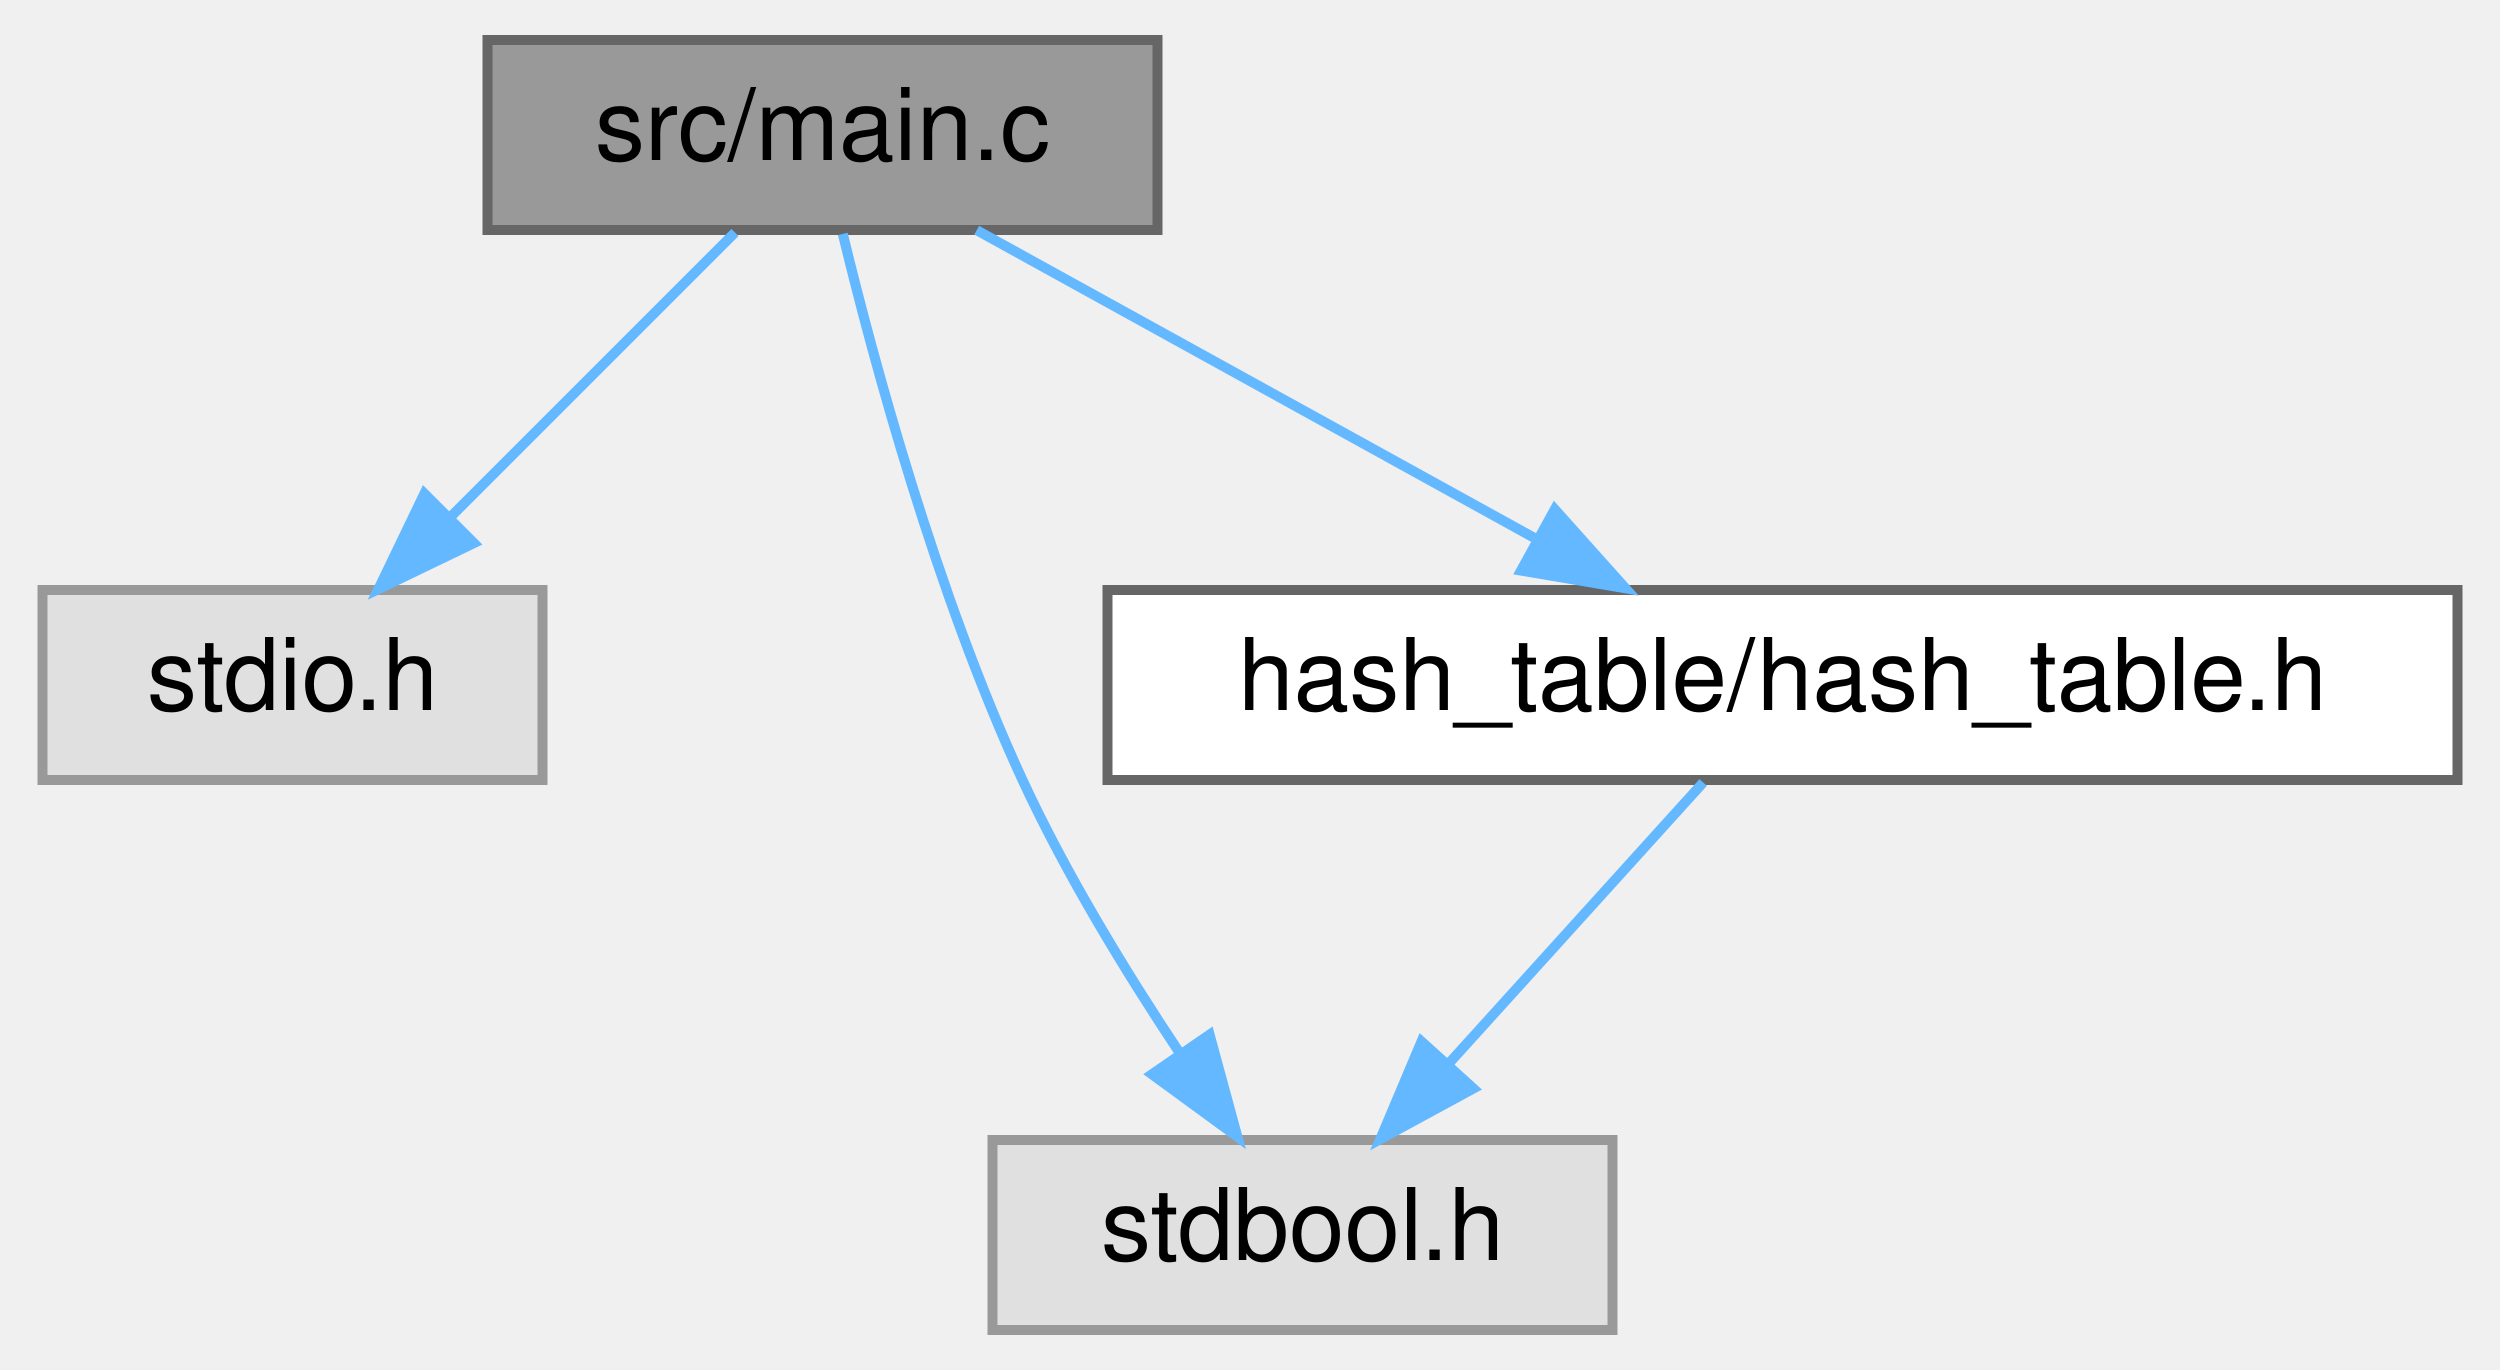
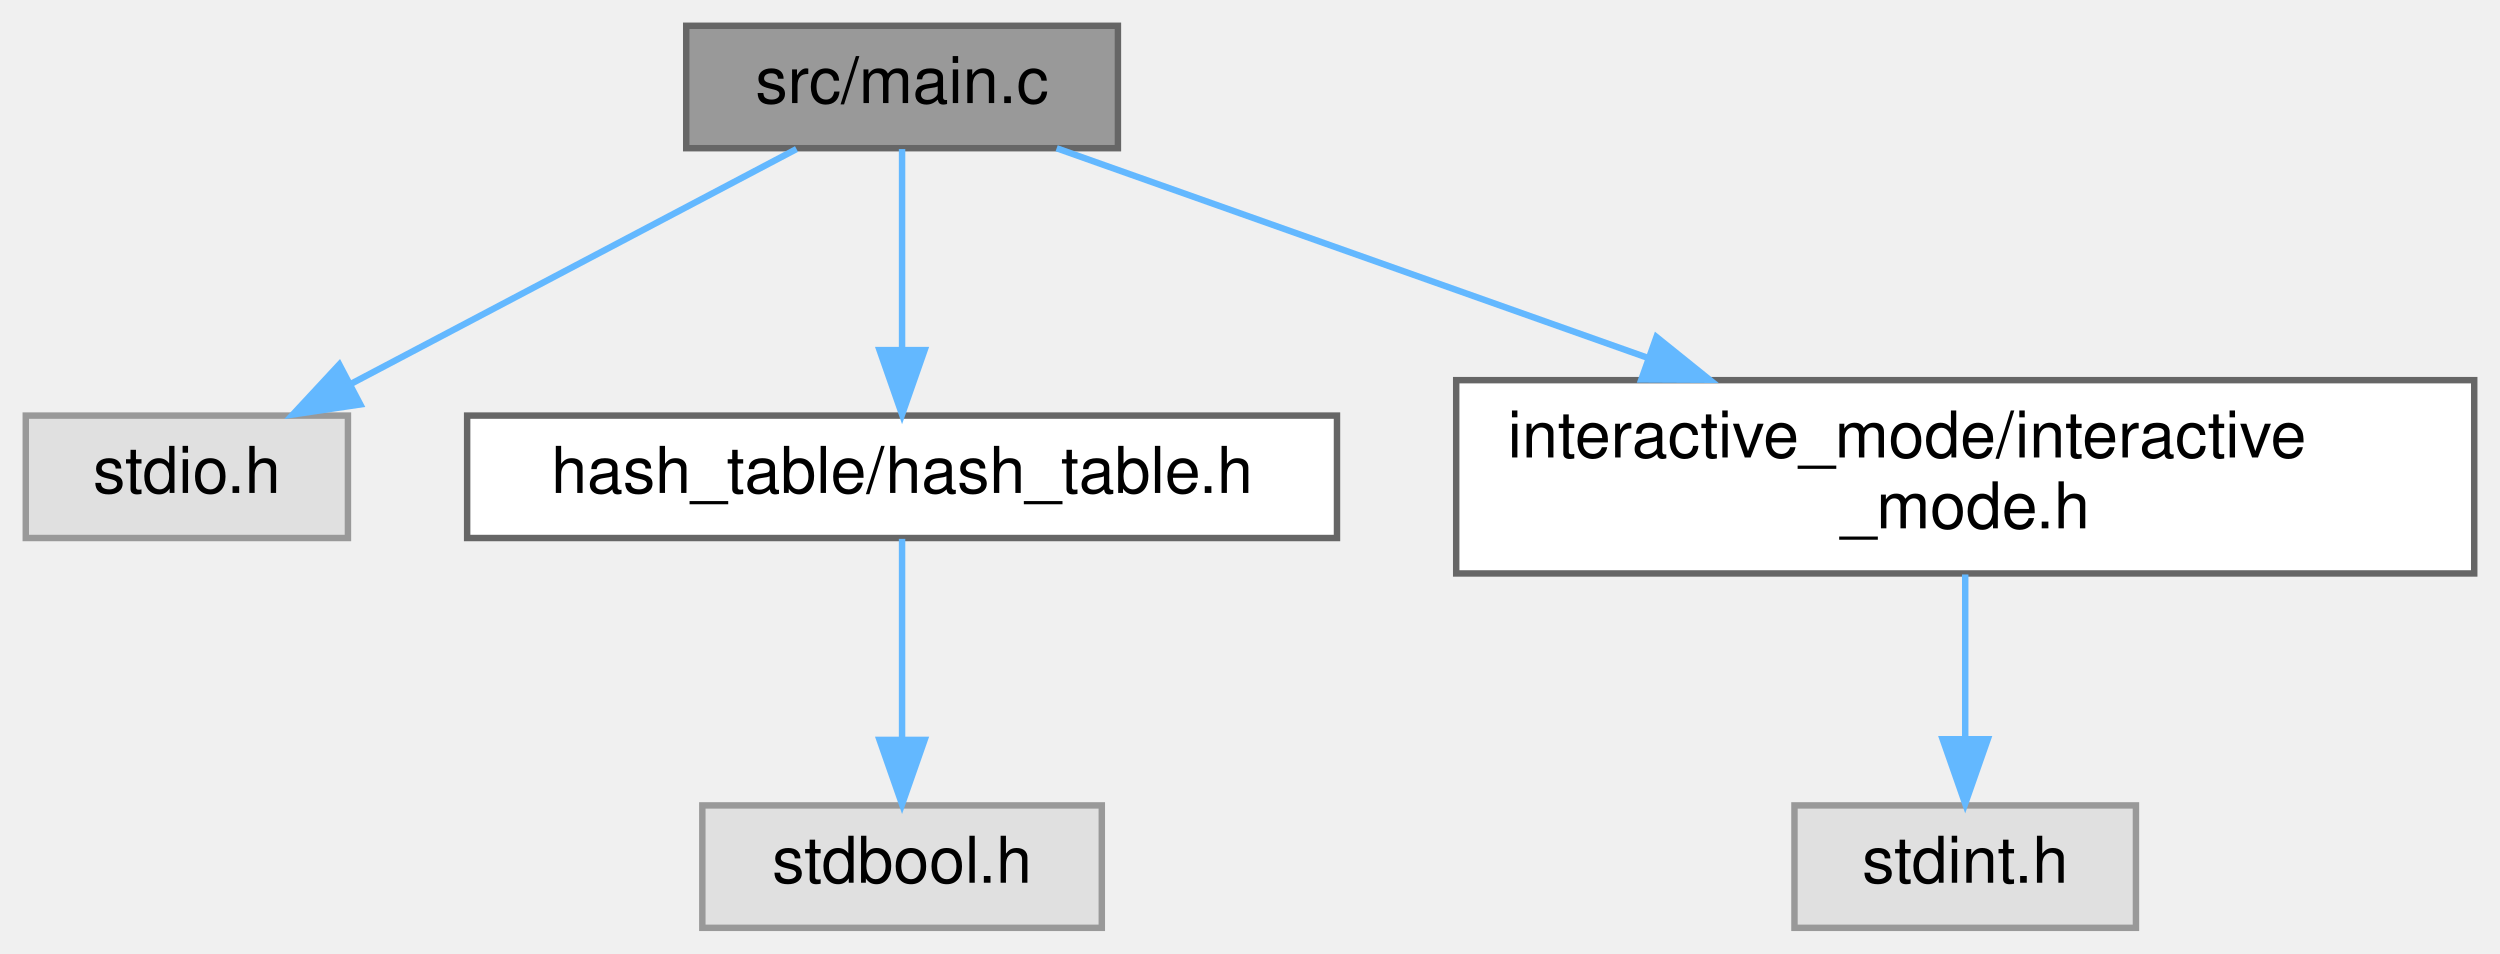
- <svg xmlns="http://www.w3.org/2000/svg" xmlns:xlink="http://www.w3.org/1999/xlink" width="250pt" height="137pt" viewBox="0.00 0.00 249.50 137.00">
-   <g id="graph0" class="graph" transform="scale(1 1) rotate(0) translate(4 133)">
+ <svg xmlns="http://www.w3.org/2000/svg" xmlns:xlink="http://www.w3.org/1999/xlink" width="388pt" height="148pt" viewBox="0.00 0.00 388.00 148.00">
+   <g id="graph0" class="graph" transform="scale(1 1) rotate(0) translate(4 144)">
    <g id="Node000001" class="node">
      <g id="a_Node000001">
        <a xlink:title="Interactive program to play with the HashTable.">
-           <polygon fill="#999999" stroke="#666666" points="111.5,-129 44.5,-129 44.5,-110 111.5,-110 111.5,-129" />
-           <text text-anchor="middle" x="78" y="-117" font-family="Helvetica,sans-Serif" font-size="10.00">src/main.c</text>
+           <polygon fill="#999999" stroke="#666666" points="169.5,-140 102.5,-140 102.5,-121 169.5,-121 169.5,-140" />
+           <text text-anchor="middle" x="136" y="-128" font-family="Helvetica,sans-Serif" font-size="10.00">src/main.c</text>
        </a>
      </g>
    </g>
    <g id="Node000002" class="node">
      <g id="a_Node000002">
        <a xlink:title=" ">
-           <polygon fill="#e0e0e0" stroke="#999999" points="50,-74 0,-74 0,-55 50,-55 50,-74" />
-           <text text-anchor="middle" x="25" y="-62" font-family="Helvetica,sans-Serif" font-size="10.00">stdio.h</text>
+           <polygon fill="#e0e0e0" stroke="#999999" points="50,-79.5 0,-79.5 0,-60.5 50,-60.5 50,-79.5" />
+           <text text-anchor="middle" x="25" y="-67.5" font-family="Helvetica,sans-Serif" font-size="10.00">stdio.h</text>
        </a>
      </g>
    </g>
    <g id="edge1_Node000001_Node000002" class="edge">
      <g id="a_edge1_Node000001_Node000002">
        <a xlink:title=" ">
-           <path fill="none" stroke="#63b8ff" d="M69.25,-109.75C61.53,-102.03 50.1,-90.6 40.78,-81.28" />
-           <polygon fill="#63b8ff" stroke="#63b8ff" points="43.14,-78.69 33.59,-74.09 38.19,-83.64 43.14,-78.69" />
+           <path fill="none" stroke="#63b8ff" d="M119.62,-120.87C101.42,-111.28 71.8,-95.67 50.55,-84.47" />
+           <polygon fill="#63b8ff" stroke="#63b8ff" points="51.92,-81.23 41.45,-79.67 48.66,-87.43 51.92,-81.23" />
        </a>
      </g>
    </g>
    <g id="Node000003" class="node">
      <g id="a_Node000003">
-         <a xlink:title=" ">
-           <polygon fill="#e0e0e0" stroke="#999999" points="157,-19 95,-19 95,0 157,0 157,-19" />
-           <text text-anchor="middle" x="126" y="-7" font-family="Helvetica,sans-Serif" font-size="10.00">stdbool.h</text>
+         <a xlink:href="hash__table_8h.html" target="_top" xlink:title="Public API for HashTable.">
+           <polygon fill="white" stroke="#666666" points="203.5,-79.5 68.5,-79.5 68.5,-60.5 203.5,-60.5 203.5,-79.5" />
+           <text text-anchor="middle" x="136" y="-67.5" font-family="Helvetica,sans-Serif" font-size="10.00">hash_table/hash_table.h</text>
        </a>
      </g>
    </g>
    <g id="edge2_Node000001_Node000003" class="edge">
      <g id="a_edge2_Node000001_Node000003">
        <a xlink:title=" ">
-           <path fill="none" stroke="#63b8ff" d="M80.03,-109.61C83.07,-97.08 89.36,-73.67 98,-55 102.35,-45.59 108.35,-35.77 113.68,-27.76" />
-           <polygon fill="#63b8ff" stroke="#63b8ff" points="116.71,-29.54 119.49,-19.32 110.94,-25.57 116.71,-29.54" />
+           <path fill="none" stroke="#63b8ff" d="M136,-120.87C136,-112.75 136,-100.31 136,-89.89" />
+           <polygon fill="#63b8ff" stroke="#63b8ff" points="139.5,-89.67 136,-79.67 132.5,-89.67 139.5,-89.67" />
+         </a>
+       </g>
+     </g>
+     <g id="Node000005" class="node">
+       <g id="a_Node000005">
+         <a xlink:href="interactive__mode_8h.html" target="_top" xlink:title="Argument parser API for interactive mode.">
+           <polygon fill="white" stroke="#666666" points="380,-85 222,-85 222,-55 380,-55 380,-85" />
+           <text text-anchor="start" x="230" y="-73" font-family="Helvetica,sans-Serif" font-size="10.00">interactive_mode/interactive</text>
+           <text text-anchor="middle" x="301" y="-62" font-family="Helvetica,sans-Serif" font-size="10.00">_mode.h</text>
+         </a>
+       </g>
+     </g>
+     <g id="edge4_Node000001_Node000005" class="edge">
+       <g id="a_edge4_Node000001_Node000005">
+         <a xlink:title=" ">
+           <path fill="none" stroke="#63b8ff" d="M159.99,-120.99C183.95,-112.5 221.46,-99.2 251.77,-88.45" />
+           <polygon fill="#63b8ff" stroke="#63b8ff" points="253.08,-91.7 261.33,-85.06 250.74,-85.11 253.08,-91.7" />
        </a>
      </g>
    </g>
    <g id="Node000004" class="node">
      <g id="a_Node000004">
-         <a xlink:href="hash__table_8h.html" target="_top" xlink:title="Public API for HashTable.">
-           <polygon fill="white" stroke="#666666" points="241.5,-74 106.5,-74 106.5,-55 241.5,-55 241.5,-74" />
-           <text text-anchor="middle" x="174" y="-62" font-family="Helvetica,sans-Serif" font-size="10.00">hash_table/hash_table.h</text>
+         <a xlink:title=" ">
+           <polygon fill="#e0e0e0" stroke="#999999" points="167,-19 105,-19 105,0 167,0 167,-19" />
+           <text text-anchor="middle" x="136" y="-7" font-family="Helvetica,sans-Serif" font-size="10.00">stdbool.h</text>
        </a>
      </g>
    </g>
-     <g id="edge3_Node000001_Node000004" class="edge">
-       <g id="a_edge3_Node000001_Node000004">
+     <g id="edge3_Node000003_Node000004" class="edge">
+       <g id="a_edge3_Node000003_Node000004">
        <a xlink:title=" ">
-           <path fill="none" stroke="#63b8ff" d="M93.42,-109.98C108.45,-101.69 131.54,-88.94 149.16,-79.22" />
-           <polygon fill="#63b8ff" stroke="#63b8ff" points="151.23,-82.07 158.3,-74.17 147.85,-75.94 151.23,-82.07" />
+           <path fill="none" stroke="#63b8ff" d="M136,-60.37C136,-52.25 136,-39.81 136,-29.39" />
+           <polygon fill="#63b8ff" stroke="#63b8ff" points="139.5,-29.17 136,-19.17 132.5,-29.17 139.5,-29.17" />
        </a>
      </g>
    </g>
-     <g id="edge4_Node000004_Node000003" class="edge">
-       <g id="a_edge4_Node000004_Node000003">
+     <g id="Node000006" class="node">
+       <g id="a_Node000006">
        <a xlink:title=" ">
-           <path fill="none" stroke="#63b8ff" d="M166.07,-54.75C159.15,-47.11 148.93,-35.82 140.55,-26.56" />
-           <polygon fill="#63b8ff" stroke="#63b8ff" points="143.09,-24.15 133.78,-19.09 137.9,-28.85 143.09,-24.15" />
+           <polygon fill="#e0e0e0" stroke="#999999" points="327.5,-19 274.5,-19 274.5,0 327.5,0 327.5,-19" />
+           <text text-anchor="middle" x="301" y="-7" font-family="Helvetica,sans-Serif" font-size="10.00">stdint.h</text>
+         </a>
+       </g>
+     </g>
+     <g id="edge5_Node000005_Node000006" class="edge">
+       <g id="a_edge5_Node000005_Node000006">
+         <a xlink:title=" ">
+           <path fill="none" stroke="#63b8ff" d="M301,-54.84C301,-47.21 301,-37.7 301,-29.45" />
+           <polygon fill="#63b8ff" stroke="#63b8ff" points="304.5,-29.27 301,-19.27 297.5,-29.27 304.5,-29.27" />
        </a>
      </g>
    </g>
  </g>
</svg>
